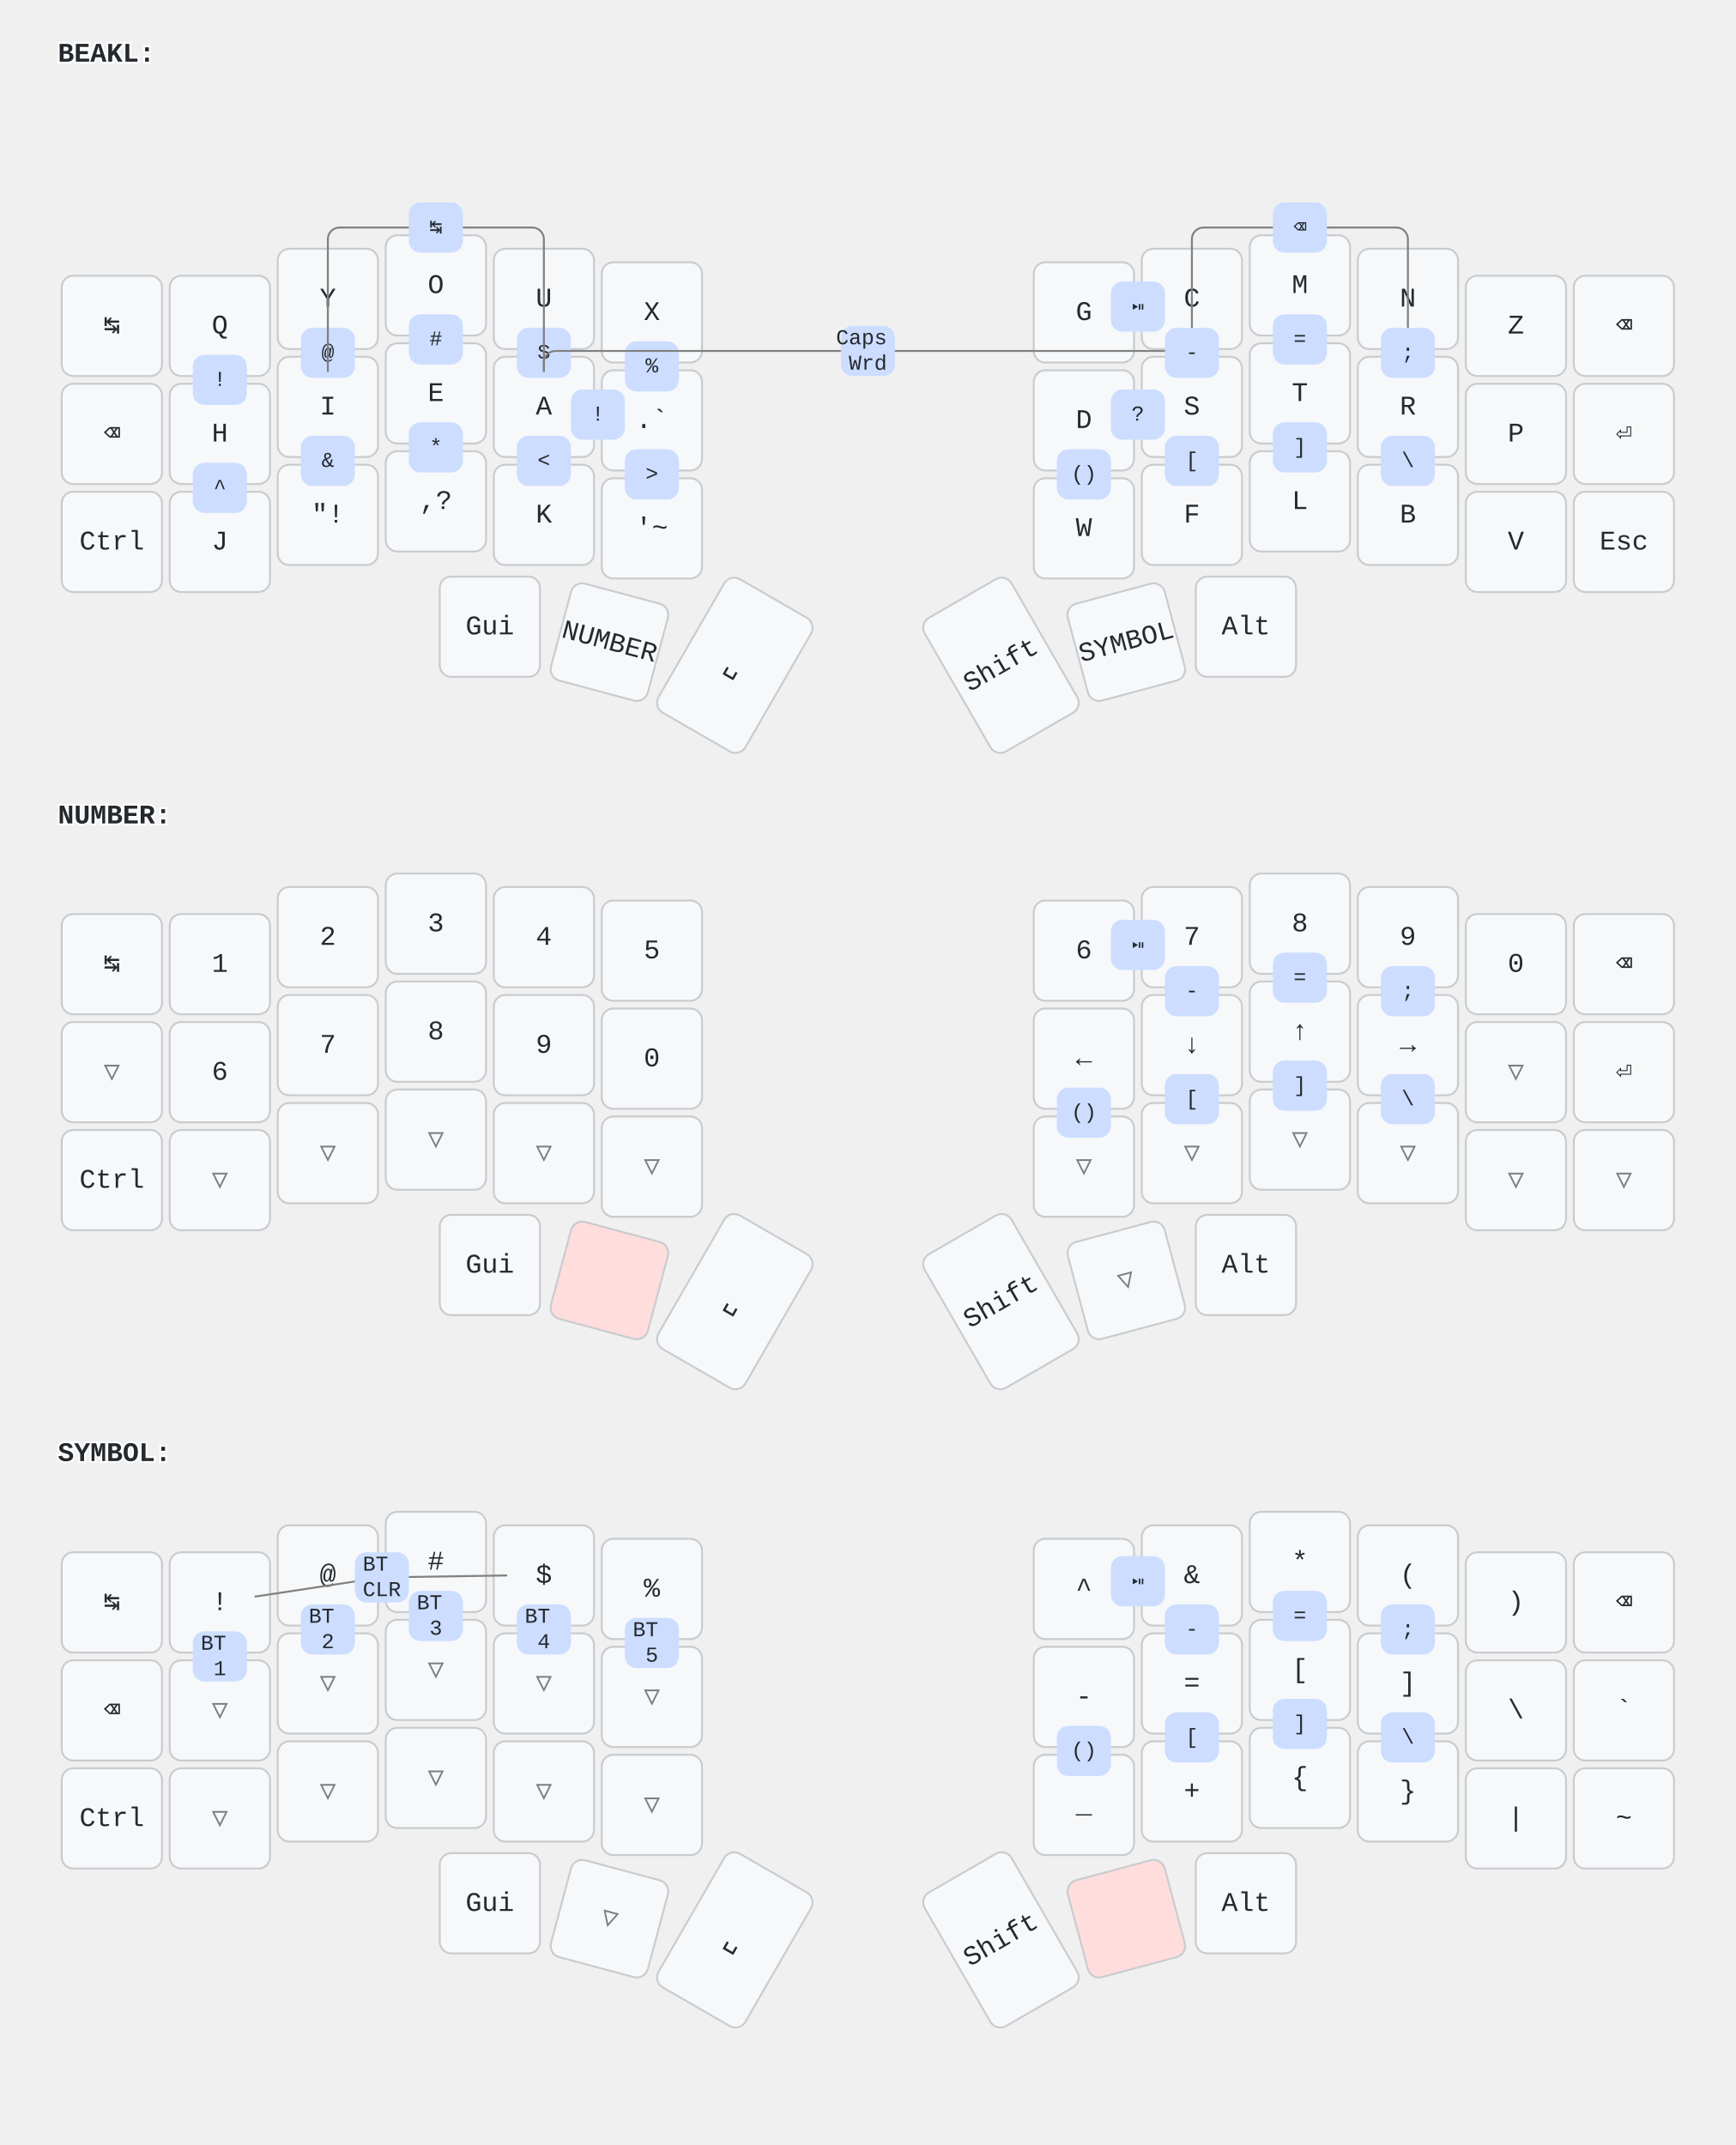
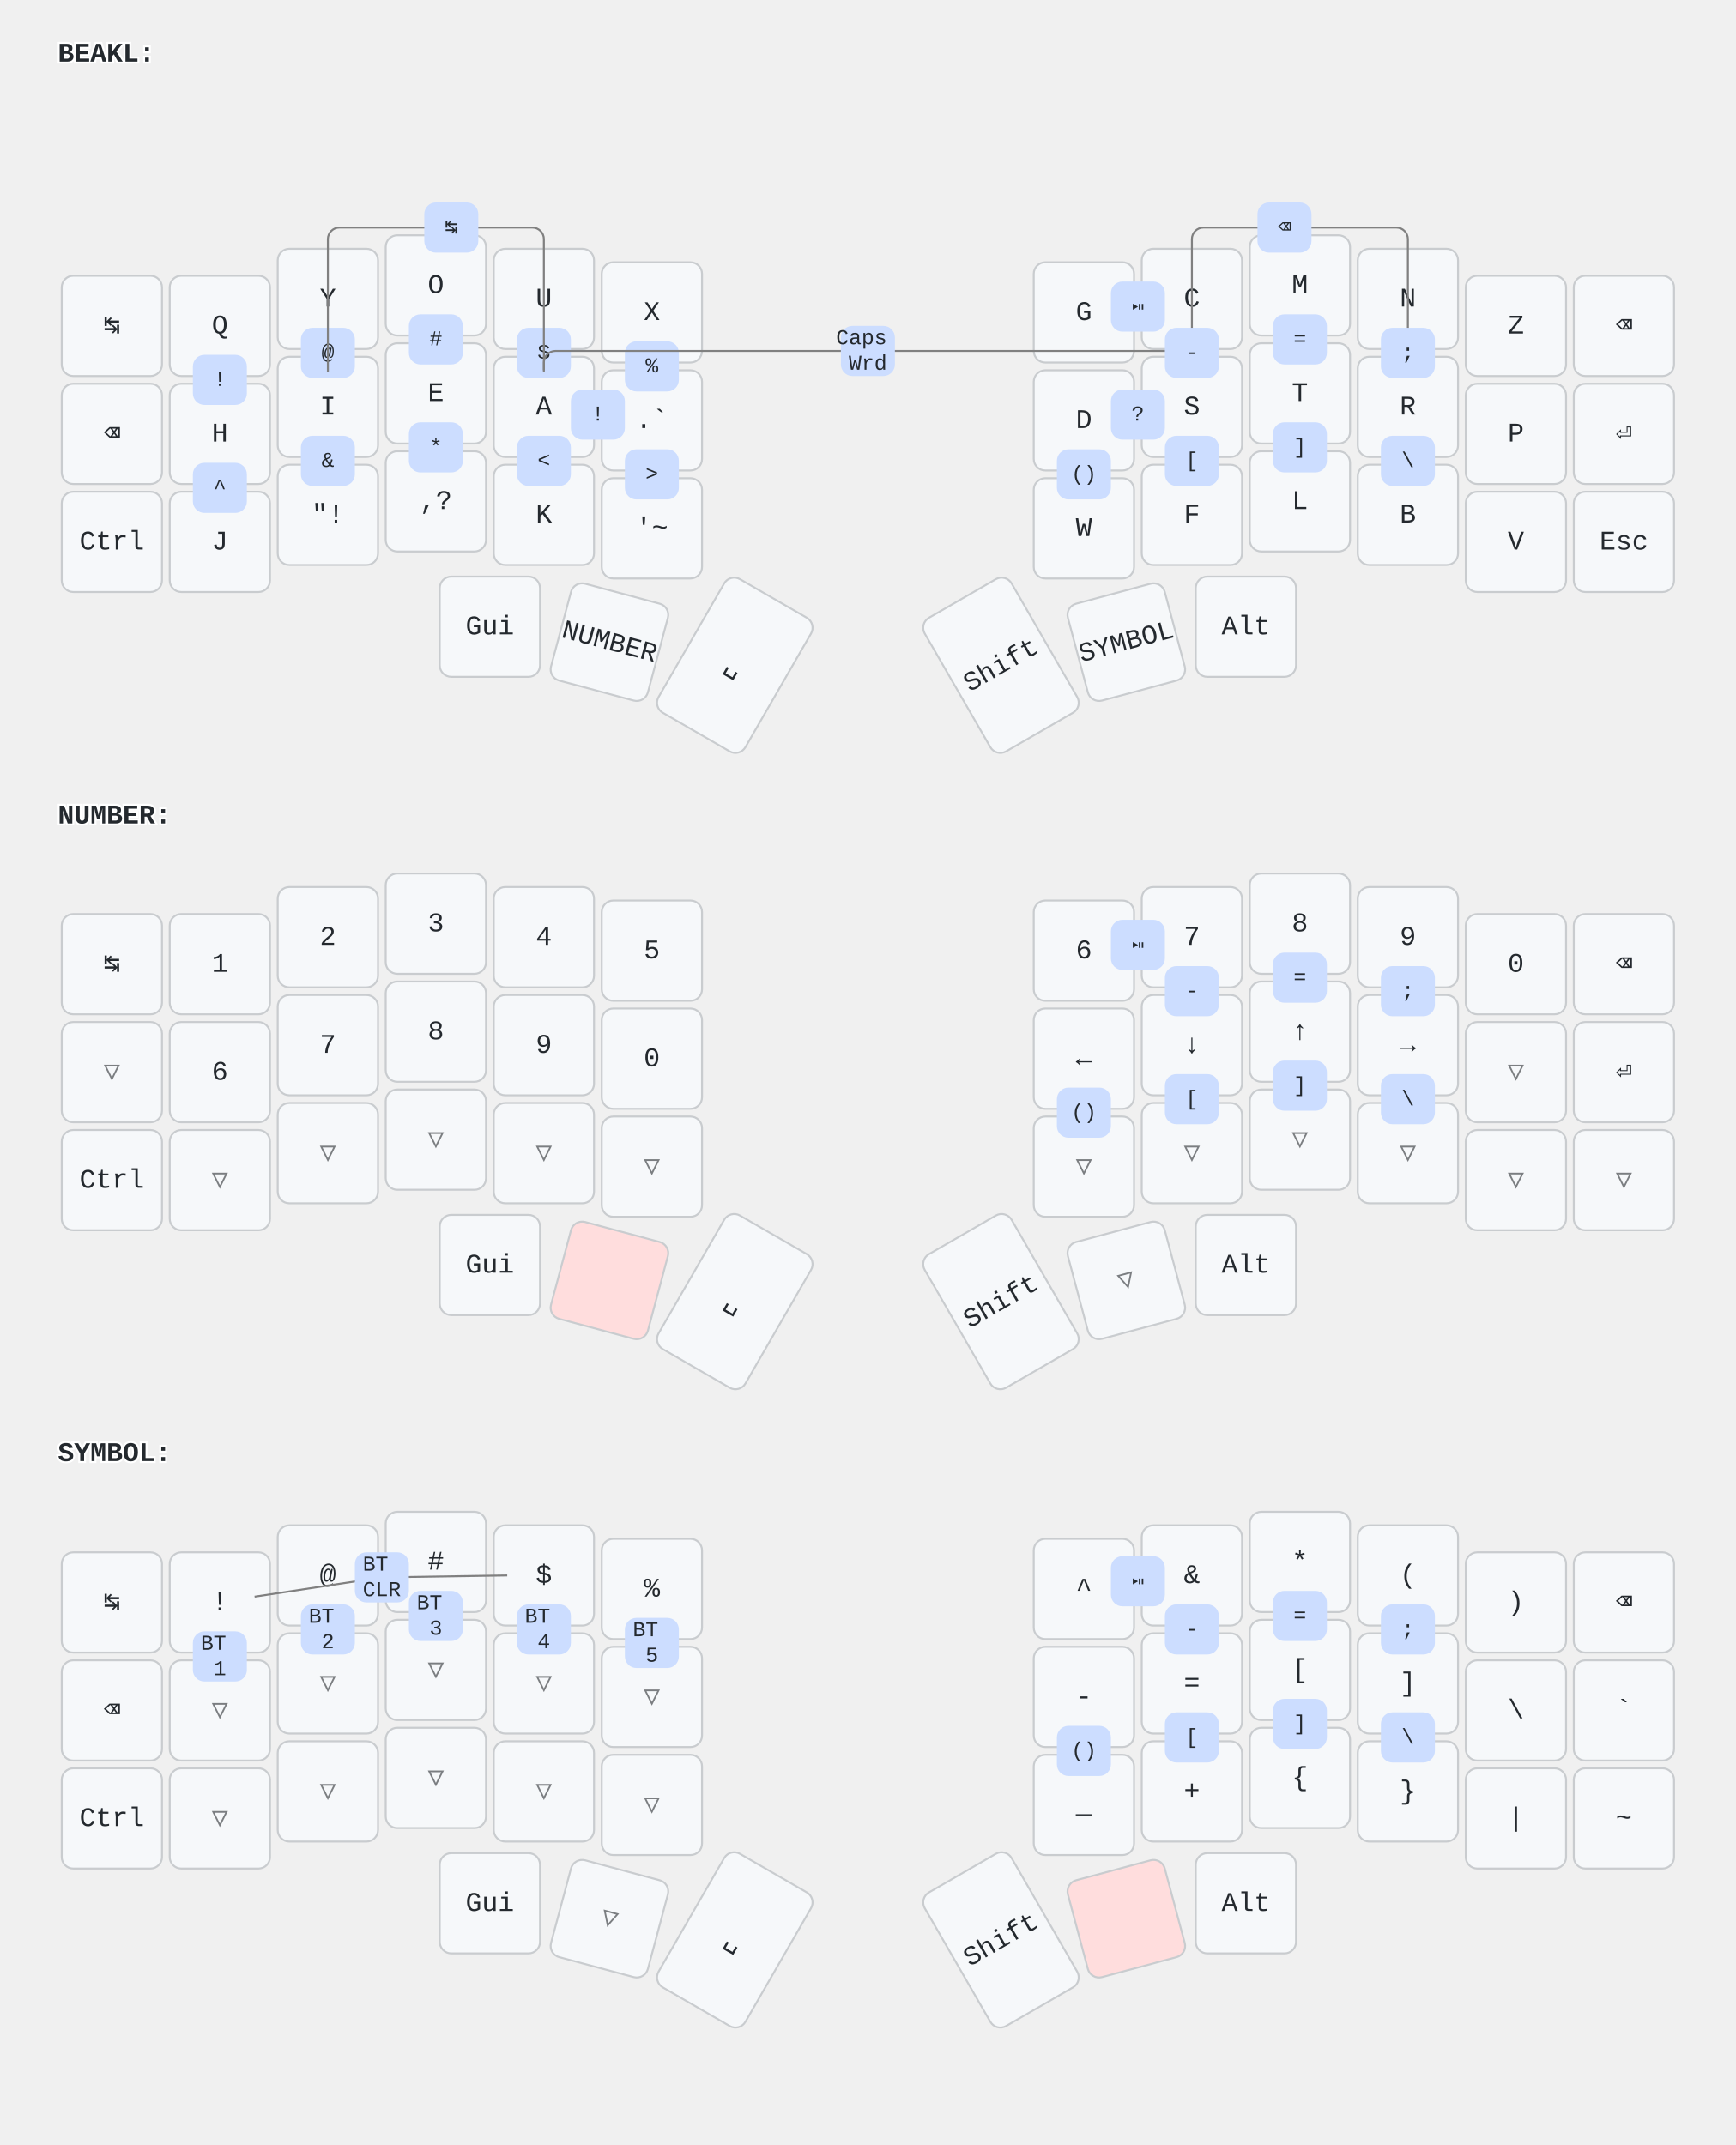
<svg xmlns="http://www.w3.org/2000/svg" width="900.0" height="1112.359" viewBox="0 0 900.0 1112.359" class="keymap">
  <style>/* inherit to force styles through use tags*/
svg path {
    fill: inherit;
}
/* font and background color specifications */
svg.keymap {
    font-family: SFMono-Regular,Consolas,Liberation Mono,Menlo,monospace;
    font-size: 14px;
    font-kerning: normal;
    text-rendering: optimizeLegibility;
    fill: #24292e;
}

/* default key styling */
rect.key {
    fill: #f6f8fa;
    stroke: #c9cccf;
    stroke-width: 1;
}

/* default key side styling, only used is draw_key_sides is set */
rect.side {
    filter: brightness(90%);
}

/* color accent for combo boxes */
rect.combo {
    fill: #cdf;
}

/* color accent for held keys */
rect.held, rect.combo.held {
    fill: #fdd;
}

/* color accent for ghost (optional) keys */
rect.ghost, rect.combo.ghost {
    stroke-dasharray: 4, 4;
    stroke-width: 2;
}

text {
    text-anchor: middle;
    dominant-baseline: middle;
}

/* styling for layer labels */
text.label {
    font-weight: bold;
    text-anchor: start;
    stroke: white;
    stroke-width: 2;
    paint-order: stroke;
}

/* styling for combo tap, and key hold/shifted label text */
text.combo, text.hold, text.shifted {
    font-size: 11px;
}

text.hold {
    text-anchor: middle;
    dominant-baseline: auto;
}

text.shifted {
    text-anchor: middle;
    dominant-baseline: hanging;
}

/* styling for hold/shifted label text in combo box */
text.combo.hold, text.combo.shifted {
    font-size: 8px;
}

/* lighter symbol for transparent keys */
text.trans {
    fill: #7b7e81;
}

/* styling for combo dendrons */
path.combo {
    stroke-width: 1;
    stroke: gray;
    fill: none;
}

/* Start Tabler Icons Cleanup */
/* cannot use height/width with glyphs */
.icon-tabler &gt; path {
    fill: inherit;
    stroke: inherit;
}
/* hide tabler's default box */
.icon-tabler &gt; path[stroke="none"][fill="none"] {
    visibility: collapse;
}
/* End Tabler Icons Cleanup */
</style>
  <g class="layer-BEAKL">
    <text x="30.0" y="28.0" class="label">BEAKL:</text>
    <g class="key keypos-0">
      <rect rx="6" ry="6" x="32" y="143" width="52" height="52" class="key" />
      <text x="58" y="169" class="key tap">↹</text>
    </g>
    <g class="key keypos-1">
      <rect rx="6" ry="6" x="88" y="143" width="52" height="52" class="key" />
      <text x="114" y="169" class="key tap">Q</text>
    </g>
    <g class="key keypos-2">
      <rect rx="6" ry="6" x="144" y="129" width="52" height="52" class="key" />
      <text x="170" y="155" class="key tap">Y</text>
    </g>
    <g class="key keypos-3">
      <rect rx="6" ry="6" x="200" y="122" width="52" height="52" class="key" />
      <text x="226" y="148" class="key tap">O</text>
    </g>
    <g class="key keypos-4">
      <rect rx="6" ry="6" x="256" y="129" width="52" height="52" class="key" />
      <text x="282" y="155" class="key tap">U</text>
    </g>
    <g class="key keypos-5">
      <rect rx="6" ry="6" x="312" y="136" width="52" height="52" class="key" />
      <text x="338" y="162" class="key tap">X</text>
    </g>
    <g class="key keypos-6">
      <rect rx="6" ry="6" x="536" y="136" width="52" height="52" class="key" />
      <text x="562" y="162" class="key tap">G</text>
    </g>
    <g class="key keypos-7">
      <rect rx="6" ry="6" x="592" y="129" width="52" height="52" class="key" />
      <text x="618" y="155" class="key tap">C</text>
    </g>
    <g class="key keypos-8">
      <rect rx="6" ry="6" x="648" y="122" width="52" height="52" class="key" />
      <text x="674" y="148" class="key tap">M</text>
    </g>
    <g class="key keypos-9">
      <rect rx="6" ry="6" x="704" y="129" width="52" height="52" class="key" />
      <text x="730" y="155" class="key tap">N</text>
    </g>
    <g class="key keypos-10">
      <rect rx="6" ry="6" x="760" y="143" width="52" height="52" class="key" />
      <text x="786" y="169" class="key tap">Z</text>
    </g>
    <g class="key keypos-11">
      <rect rx="6" ry="6" x="816" y="143" width="52" height="52" class="key" />
      <text x="842" y="169" class="key tap">⌫</text>
    </g>
    <g class="key keypos-12">
      <rect rx="6" ry="6" x="32" y="199" width="52" height="52" class="key" />
      <text x="58" y="225" class="key tap">⌫</text>
    </g>
    <g class="key keypos-13">
      <rect rx="6" ry="6" x="88" y="199" width="52" height="52" class="key" />
      <text x="114" y="225" class="key tap">H</text>
    </g>
    <g class="key keypos-14">
      <rect rx="6" ry="6" x="144" y="185" width="52" height="52" class="key" />
      <text x="170" y="211" class="key tap">I</text>
    </g>
    <g class="key keypos-15">
      <rect rx="6" ry="6" x="200" y="178" width="52" height="52" class="key" />
      <text x="226" y="204" class="key tap">E</text>
    </g>
    <g class="key keypos-16">
      <rect rx="6" ry="6" x="256" y="185" width="52" height="52" class="key" />
      <text x="282" y="211" class="key tap">A</text>
    </g>
    <g class="key keypos-17">
      <rect rx="6" ry="6" x="312" y="192" width="52" height="52" class="key" />
      <text x="338" y="218" class="key tap">.`</text>
    </g>
    <g class="key keypos-18">
      <rect rx="6" ry="6" x="536" y="192" width="52" height="52" class="key" />
      <text x="562" y="218" class="key tap">D</text>
    </g>
    <g class="key keypos-19">
      <rect rx="6" ry="6" x="592" y="185" width="52" height="52" class="key" />
      <text x="618" y="211" class="key tap">S</text>
    </g>
    <g class="key keypos-20">
      <rect rx="6" ry="6" x="648" y="178" width="52" height="52" class="key" />
      <text x="674" y="204" class="key tap">T</text>
    </g>
    <g class="key keypos-21">
      <rect rx="6" ry="6" x="704" y="185" width="52" height="52" class="key" />
      <text x="730" y="211" class="key tap">R</text>
    </g>
    <g class="key keypos-22">
      <rect rx="6" ry="6" x="760" y="199" width="52" height="52" class="key" />
      <text x="786" y="225" class="key tap">P</text>
    </g>
    <g class="key keypos-23">
      <rect rx="6" ry="6" x="816" y="199" width="52" height="52" class="key" />
      <text x="842" y="225" class="key tap">⏎</text>
    </g>
    <g class="key keypos-24">
      <rect rx="6" ry="6" x="32" y="255" width="52" height="52" class="key" />
      <text x="58" y="281" class="key tap">Ctrl</text>
    </g>
    <g class="key keypos-25">
      <rect rx="6" ry="6" x="88" y="255" width="52" height="52" class="key" />
      <text x="114" y="281" class="key tap">J</text>
    </g>
    <g class="key keypos-26">
      <rect rx="6" ry="6" x="144" y="241" width="52" height="52" class="key" />
      <text x="170" y="267" class="key tap">"!</text>
    </g>
    <g class="key keypos-27">
      <rect rx="6" ry="6" x="200" y="234" width="52" height="52" class="key" />
      <text x="226" y="260" class="key tap">,?</text>
    </g>
    <g class="key keypos-28">
      <rect rx="6" ry="6" x="256" y="241" width="52" height="52" class="key" />
      <text x="282" y="267" class="key tap">K</text>
    </g>
    <g class="key keypos-29">
      <rect rx="6" ry="6" x="312" y="248" width="52" height="52" class="key" />
      <text x="338" y="274" class="key tap">'~</text>
    </g>
    <g class="key keypos-30">
      <rect rx="6" ry="6" x="536" y="248" width="52" height="52" class="key" />
      <text x="562" y="274" class="key tap">W</text>
    </g>
    <g class="key keypos-31">
      <rect rx="6" ry="6" x="592" y="241" width="52" height="52" class="key" />
      <text x="618" y="267" class="key tap">F</text>
    </g>
    <g class="key keypos-32">
      <rect rx="6" ry="6" x="648" y="234" width="52" height="52" class="key" />
      <text x="674" y="260" class="key tap">L</text>
    </g>
    <g class="key keypos-33">
      <rect rx="6" ry="6" x="704" y="241" width="52" height="52" class="key" />
      <text x="730" y="267" class="key tap">B</text>
    </g>
    <g class="key keypos-34">
      <rect rx="6" ry="6" x="760" y="255" width="52" height="52" class="key" />
      <text x="786" y="281" class="key tap">V</text>
    </g>
    <g class="key keypos-35">
      <rect rx="6" ry="6" x="816" y="255" width="52" height="52" class="key" />
      <text x="842" y="281" class="key tap">Esc</text>
    </g>
    <g class="key keypos-36">
      <rect rx="6" ry="6" x="228" y="299" width="52" height="52" class="key" />
      <text x="254" y="325" class="key tap">Gui</text>
    </g>
    <g transform="rotate(15.0, 316, 333)" class="key keypos-37">
      <rect rx="6" ry="6" x="290" y="307" width="52" height="52" class="key" />
      <text x="316" y="333" class="key tap">NUMBER</text>
    </g>
    <g transform="rotate(30.0, 381, 345)" class="key keypos-38">
      <rect rx="6" ry="6" x="355" y="305" width="52" height="80" class="key" />
      <text x="381" y="345" class="key tap">␣</text>
    </g>
    <g transform="rotate(-30.0, 519, 345)" class="key keypos-39">
      <rect rx="6" ry="6" x="493" y="305" width="52" height="80" class="key" />
      <text x="519" y="345" class="key tap">Shift</text>
    </g>
    <g transform="rotate(-15.0, 584, 333)" class="key keypos-40">
      <rect rx="6" ry="6" x="558" y="307" width="52" height="52" class="key" />
      <text x="584" y="333" class="key tap">SYMBOL</text>
    </g>
    <g class="key keypos-41">
      <rect rx="6" ry="6" x="620" y="299" width="52" height="52" class="key" />
      <text x="646" y="325" class="key tap">Alt</text>
    </g>
    <g class="combo combopos-0">
      <rect rx="6" ry="6" x="100" y="184" width="28" height="26" class="combo" />
      <text x="114" y="197" class="combo tap">!</text>
    </g>
    <g class="combo combopos-1">
      <rect rx="6" ry="6" x="156" y="170" width="28" height="26" class="combo" />
      <text x="170" y="183" class="combo tap">@</text>
    </g>
    <g class="combo combopos-2">
      <rect rx="6" ry="6" x="212" y="163" width="28" height="26" class="combo" />
      <text x="226" y="176" class="combo tap">#</text>
    </g>
    <g class="combo combopos-3">
      <rect rx="6" ry="6" x="268" y="170" width="28" height="26" class="combo" />
      <text x="282" y="183" class="combo tap">$</text>
    </g>
    <g class="combo combopos-4">
      <rect rx="6" ry="6" x="324" y="177" width="28" height="26" class="combo" />
      <text x="338" y="190" class="combo tap">%</text>
    </g>
    <g class="combo combopos-5">
      <rect rx="6" ry="6" x="100" y="240" width="28" height="26" class="combo" />
      <text x="114" y="253" class="combo tap">^</text>
    </g>
    <g class="combo combopos-6">
      <rect rx="6" ry="6" x="156" y="226" width="28" height="26" class="combo" />
      <text x="170" y="239" class="combo tap">&amp;</text>
    </g>
    <g class="combo combopos-7">
      <rect rx="6" ry="6" x="212" y="219" width="28" height="26" class="combo" />
      <text x="226" y="232" class="combo tap">*</text>
    </g>
    <g class="combo combopos-8">
      <rect rx="6" ry="6" x="268" y="226" width="28" height="26" class="combo" />
      <text x="282" y="239" class="combo tap">&lt;</text>
    </g>
    <g class="combo combopos-9">
      <rect rx="6" ry="6" x="324" y="233" width="28" height="26" class="combo" />
      <text x="338" y="246" class="combo tap">&gt;</text>
    </g>
    <g class="combo combopos-10">
-       <path d="M226,118 h-50 a6.0,6.0 0 0 0 -6.0,6.0 v69" class="combo" />
-       <path d="M226,118 h50 a6.0,6.0 0 0 1 6.0,6.0 v69" class="combo" />
-       <rect rx="6" ry="6" x="212" y="105" width="28" height="26" class="combo" />
-       <text x="226" y="118" class="combo tap">↹</text>
+       <path d="M234,118 h-58 a6.0,6.0 0 0 0 -6.0,6.0 v69" class="combo" />
+       <path d="M234,118 h42 a6.0,6.0 0 0 1 6.0,6.0 v69" class="combo" />
+       <rect rx="6" ry="6" x="220" y="105" width="28" height="26" class="combo" />
+       <text x="234" y="118" class="combo tap">↹</text>
    </g>
    <g class="combo combopos-11">
-       <path d="M674,118 h-50 a6.0,6.0 0 0 0 -6.0,6.0 v69" class="combo" />
-       <path d="M674,118 h50 a6.0,6.0 0 0 1 6.0,6.0 v69" class="combo" />
-       <rect rx="6" ry="6" x="660" y="105" width="28" height="26" class="combo" />
-       <text x="674" y="118" class="combo tap">⌫</text>
+       <path d="M666,118 h-42 a6.0,6.0 0 0 0 -6.0,6.0 v69" class="combo" />
+       <path d="M666,118 h58 a6.0,6.0 0 0 1 6.0,6.0 v69" class="combo" />
+       <rect rx="6" ry="6" x="652" y="105" width="28" height="26" class="combo" />
+       <text x="666" y="118" class="combo tap">⌫</text>
    </g>
    <g class="combo combopos-12">
      <path d="M450,182 h-162 a6.0,6.0 0 0 0 -6.0,6.0 v4" class="combo" />
      <path d="M450,182 h162 a6.0,6.0 0 0 1 6.0,6.0 v4" class="combo" />
      <rect rx="6" ry="6" x="436" y="169" width="28" height="26" class="combo" />
      <text x="450" y="182" class="combo tap">
        <tspan x="450.0" dy="-0.6em">Caps</tspan>
        <tspan x="450.0" dy="1.2em">Wrd</tspan>
      </text>
    </g>
    <g class="combo combopos-13">
      <rect rx="6" ry="6" x="296" y="202" width="28" height="26" class="combo" />
      <text x="310" y="215" class="combo tap">!</text>
    </g>
    <g class="combo combopos-14">
      <rect rx="6" ry="6" x="576" y="202" width="28" height="26" class="combo" />
      <text x="590" y="215" class="combo tap">?</text>
    </g>
    <g class="combo combopos-15">
      <rect rx="6" ry="6" x="604" y="170" width="28" height="26" class="combo" />
      <text x="618" y="183" class="combo tap">-</text>
    </g>
    <g class="combo combopos-16">
      <rect rx="6" ry="6" x="660" y="163" width="28" height="26" class="combo" />
      <text x="674" y="176" class="combo tap">=</text>
    </g>
    <g class="combo combopos-17">
      <rect rx="6" ry="6" x="716" y="170" width="28" height="26" class="combo" />
      <text x="730" y="183" class="combo tap">;</text>
    </g>
    <g class="combo combopos-18">
      <rect rx="6" ry="6" x="604" y="226" width="28" height="26" class="combo" />
      <text x="618" y="239" class="combo tap">[</text>
    </g>
    <g class="combo combopos-19">
      <rect rx="6" ry="6" x="660" y="219" width="28" height="26" class="combo" />
      <text x="674" y="232" class="combo tap">]</text>
    </g>
    <g class="combo combopos-20">
      <rect rx="6" ry="6" x="716" y="226" width="28" height="26" class="combo" />
      <text x="730" y="239" class="combo tap">\</text>
    </g>
    <g class="combo combopos-21">
      <rect rx="6" ry="6" x="548" y="233" width="28" height="26" class="combo" />
      <text x="562" y="246" class="combo tap">()</text>
    </g>
    <g class="combo combopos-22">
      <rect rx="6" ry="6" x="576" y="146" width="28" height="26" class="combo" />
      <text x="590" y="159" class="combo tap">⏯</text>
    </g>
  </g>
  <g class="layer-NUMBER">
    <text x="30.0" y="423.053" class="label">NUMBER:</text>
    <g class="key keypos-0">
      <rect rx="6" ry="6" x="32" y="474" width="52" height="52" class="key" />
      <text x="58" y="500" class="key tap">↹</text>
    </g>
    <g class="key keypos-1">
      <rect rx="6" ry="6" x="88" y="474" width="52" height="52" class="key" />
      <text x="114" y="500" class="key tap">1</text>
    </g>
    <g class="key keypos-2">
      <rect rx="6" ry="6" x="144" y="460" width="52" height="52" class="key" />
      <text x="170" y="486" class="key tap">2</text>
    </g>
    <g class="key keypos-3">
      <rect rx="6" ry="6" x="200" y="453" width="52" height="52" class="key" />
      <text x="226" y="479" class="key tap">3</text>
    </g>
    <g class="key keypos-4">
      <rect rx="6" ry="6" x="256" y="460" width="52" height="52" class="key" />
      <text x="282" y="486" class="key tap">4</text>
    </g>
    <g class="key keypos-5">
      <rect rx="6" ry="6" x="312" y="467" width="52" height="52" class="key" />
      <text x="338" y="493" class="key tap">5</text>
    </g>
    <g class="key keypos-6">
      <rect rx="6" ry="6" x="536" y="467" width="52" height="52" class="key" />
      <text x="562" y="493" class="key tap">6</text>
    </g>
    <g class="key keypos-7">
      <rect rx="6" ry="6" x="592" y="460" width="52" height="52" class="key" />
      <text x="618" y="486" class="key tap">7</text>
    </g>
    <g class="key keypos-8">
      <rect rx="6" ry="6" x="648" y="453" width="52" height="52" class="key" />
      <text x="674" y="479" class="key tap">8</text>
    </g>
    <g class="key keypos-9">
      <rect rx="6" ry="6" x="704" y="460" width="52" height="52" class="key" />
      <text x="730" y="486" class="key tap">9</text>
    </g>
    <g class="key keypos-10">
      <rect rx="6" ry="6" x="760" y="474" width="52" height="52" class="key" />
      <text x="786" y="500" class="key tap">0</text>
    </g>
    <g class="key keypos-11">
      <rect rx="6" ry="6" x="816" y="474" width="52" height="52" class="key" />
      <text x="842" y="500" class="key tap">⌫</text>
    </g>
    <g class="key trans keypos-12">
      <rect rx="6" ry="6" x="32" y="530" width="52" height="52" class="key trans" />
      <text x="58" y="556" class="key trans tap">▽</text>
    </g>
    <g class="key keypos-13">
      <rect rx="6" ry="6" x="88" y="530" width="52" height="52" class="key" />
      <text x="114" y="556" class="key tap">6</text>
    </g>
    <g class="key keypos-14">
      <rect rx="6" ry="6" x="144" y="516" width="52" height="52" class="key" />
      <text x="170" y="542" class="key tap">7</text>
    </g>
    <g class="key keypos-15">
      <rect rx="6" ry="6" x="200" y="509" width="52" height="52" class="key" />
      <text x="226" y="535" class="key tap">8</text>
    </g>
    <g class="key keypos-16">
      <rect rx="6" ry="6" x="256" y="516" width="52" height="52" class="key" />
      <text x="282" y="542" class="key tap">9</text>
    </g>
    <g class="key keypos-17">
      <rect rx="6" ry="6" x="312" y="523" width="52" height="52" class="key" />
      <text x="338" y="549" class="key tap">0</text>
    </g>
    <g class="key keypos-18">
      <rect rx="6" ry="6" x="536" y="523" width="52" height="52" class="key" />
      <text x="562" y="549" class="key tap">←</text>
    </g>
    <g class="key keypos-19">
      <rect rx="6" ry="6" x="592" y="516" width="52" height="52" class="key" />
      <text x="618" y="542" class="key tap">↓</text>
    </g>
    <g class="key keypos-20">
      <rect rx="6" ry="6" x="648" y="509" width="52" height="52" class="key" />
      <text x="674" y="535" class="key tap">↑</text>
    </g>
    <g class="key keypos-21">
      <rect rx="6" ry="6" x="704" y="516" width="52" height="52" class="key" />
      <text x="730" y="542" class="key tap">→</text>
    </g>
    <g class="key trans keypos-22">
      <rect rx="6" ry="6" x="760" y="530" width="52" height="52" class="key trans" />
      <text x="786" y="556" class="key trans tap">▽</text>
    </g>
    <g class="key keypos-23">
      <rect rx="6" ry="6" x="816" y="530" width="52" height="52" class="key" />
      <text x="842" y="556" class="key tap">⏎</text>
    </g>
    <g class="key keypos-24">
      <rect rx="6" ry="6" x="32" y="586" width="52" height="52" class="key" />
      <text x="58" y="612" class="key tap">Ctrl</text>
    </g>
    <g class="key trans keypos-25">
      <rect rx="6" ry="6" x="88" y="586" width="52" height="52" class="key trans" />
      <text x="114" y="612" class="key trans tap">▽</text>
    </g>
    <g class="key trans keypos-26">
      <rect rx="6" ry="6" x="144" y="572" width="52" height="52" class="key trans" />
      <text x="170" y="598" class="key trans tap">▽</text>
    </g>
    <g class="key trans keypos-27">
      <rect rx="6" ry="6" x="200" y="565" width="52" height="52" class="key trans" />
      <text x="226" y="591" class="key trans tap">▽</text>
    </g>
    <g class="key trans keypos-28">
      <rect rx="6" ry="6" x="256" y="572" width="52" height="52" class="key trans" />
      <text x="282" y="598" class="key trans tap">▽</text>
    </g>
    <g class="key trans keypos-29">
      <rect rx="6" ry="6" x="312" y="579" width="52" height="52" class="key trans" />
      <text x="338" y="605" class="key trans tap">▽</text>
    </g>
    <g class="key trans keypos-30">
      <rect rx="6" ry="6" x="536" y="579" width="52" height="52" class="key trans" />
      <text x="562" y="605" class="key trans tap">▽</text>
    </g>
    <g class="key trans keypos-31">
      <rect rx="6" ry="6" x="592" y="572" width="52" height="52" class="key trans" />
      <text x="618" y="598" class="key trans tap">▽</text>
    </g>
    <g class="key trans keypos-32">
      <rect rx="6" ry="6" x="648" y="565" width="52" height="52" class="key trans" />
      <text x="674" y="591" class="key trans tap">▽</text>
    </g>
    <g class="key trans keypos-33">
      <rect rx="6" ry="6" x="704" y="572" width="52" height="52" class="key trans" />
      <text x="730" y="598" class="key trans tap">▽</text>
    </g>
    <g class="key trans keypos-34">
      <rect rx="6" ry="6" x="760" y="586" width="52" height="52" class="key trans" />
      <text x="786" y="612" class="key trans tap">▽</text>
    </g>
    <g class="key trans keypos-35">
      <rect rx="6" ry="6" x="816" y="586" width="52" height="52" class="key trans" />
      <text x="842" y="612" class="key trans tap">▽</text>
    </g>
    <g class="key keypos-36">
      <rect rx="6" ry="6" x="228" y="630" width="52" height="52" class="key" />
      <text x="254" y="656" class="key tap">Gui</text>
    </g>
    <g transform="rotate(15.0, 316, 664)" class="key held keypos-37">
      <rect rx="6" ry="6" x="290" y="638" width="52" height="52" class="key held" />
    </g>
    <g transform="rotate(30.0, 381, 675)" class="key keypos-38">
      <rect rx="6" ry="6" x="355" y="635" width="52" height="80" class="key" />
      <text x="381" y="675" class="key tap">␣</text>
    </g>
    <g transform="rotate(-30.0, 519, 675)" class="key keypos-39">
      <rect rx="6" ry="6" x="493" y="635" width="52" height="80" class="key" />
      <text x="519" y="675" class="key tap">Shift</text>
    </g>
    <g transform="rotate(-15.0, 584, 664)" class="key trans keypos-40">
      <rect rx="6" ry="6" x="558" y="638" width="52" height="52" class="key trans" />
      <text x="584" y="664" class="key trans tap">▽</text>
    </g>
    <g class="key keypos-41">
      <rect rx="6" ry="6" x="620" y="630" width="52" height="52" class="key" />
      <text x="646" y="656" class="key tap">Alt</text>
    </g>
    <g class="combo combopos-0">
      <rect rx="6" ry="6" x="604" y="501" width="28" height="26" class="combo" />
      <text x="618" y="514" class="combo tap">-</text>
    </g>
    <g class="combo combopos-1">
      <rect rx="6" ry="6" x="660" y="494" width="28" height="26" class="combo" />
      <text x="674" y="507" class="combo tap">=</text>
    </g>
    <g class="combo combopos-2">
      <rect rx="6" ry="6" x="716" y="501" width="28" height="26" class="combo" />
      <text x="730" y="514" class="combo tap">;</text>
    </g>
    <g class="combo combopos-3">
      <rect rx="6" ry="6" x="604" y="557" width="28" height="26" class="combo" />
      <text x="618" y="570" class="combo tap">[</text>
    </g>
    <g class="combo combopos-4">
      <rect rx="6" ry="6" x="660" y="550" width="28" height="26" class="combo" />
      <text x="674" y="563" class="combo tap">]</text>
    </g>
    <g class="combo combopos-5">
      <rect rx="6" ry="6" x="716" y="557" width="28" height="26" class="combo" />
      <text x="730" y="570" class="combo tap">\</text>
    </g>
    <g class="combo combopos-6">
      <rect rx="6" ry="6" x="548" y="564" width="28" height="26" class="combo" />
      <text x="562" y="577" class="combo tap">()</text>
    </g>
    <g class="combo combopos-7">
      <rect rx="6" ry="6" x="576" y="477" width="28" height="26" class="combo" />
      <text x="590" y="490" class="combo tap">⏯</text>
    </g>
  </g>
  <g class="layer-SYMBOL">
    <text x="30.0" y="753.706" class="label">SYMBOL:</text>
    <g class="key keypos-0">
      <rect rx="6" ry="6" x="32" y="805" width="52" height="52" class="key" />
      <text x="58" y="831" class="key tap">↹</text>
    </g>
    <g class="key keypos-1">
      <rect rx="6" ry="6" x="88" y="805" width="52" height="52" class="key" />
      <text x="114" y="831" class="key tap">!</text>
    </g>
    <g class="key keypos-2">
      <rect rx="6" ry="6" x="144" y="791" width="52" height="52" class="key" />
      <text x="170" y="817" class="key tap">@</text>
    </g>
    <g class="key keypos-3">
      <rect rx="6" ry="6" x="200" y="784" width="52" height="52" class="key" />
      <text x="226" y="810" class="key tap">#</text>
    </g>
    <g class="key keypos-4">
      <rect rx="6" ry="6" x="256" y="791" width="52" height="52" class="key" />
      <text x="282" y="817" class="key tap">$</text>
    </g>
    <g class="key keypos-5">
      <rect rx="6" ry="6" x="312" y="798" width="52" height="52" class="key" />
      <text x="338" y="824" class="key tap">%</text>
    </g>
    <g class="key keypos-6">
      <rect rx="6" ry="6" x="536" y="798" width="52" height="52" class="key" />
      <text x="562" y="824" class="key tap">^</text>
    </g>
    <g class="key keypos-7">
      <rect rx="6" ry="6" x="592" y="791" width="52" height="52" class="key" />
      <text x="618" y="817" class="key tap">&amp;</text>
    </g>
    <g class="key keypos-8">
      <rect rx="6" ry="6" x="648" y="784" width="52" height="52" class="key" />
      <text x="674" y="810" class="key tap">*</text>
    </g>
    <g class="key keypos-9">
      <rect rx="6" ry="6" x="704" y="791" width="52" height="52" class="key" />
      <text x="730" y="817" class="key tap">(</text>
    </g>
    <g class="key keypos-10">
      <rect rx="6" ry="6" x="760" y="805" width="52" height="52" class="key" />
      <text x="786" y="831" class="key tap">)</text>
    </g>
    <g class="key keypos-11">
      <rect rx="6" ry="6" x="816" y="805" width="52" height="52" class="key" />
      <text x="842" y="831" class="key tap">⌫</text>
    </g>
    <g class="key keypos-12">
      <rect rx="6" ry="6" x="32" y="861" width="52" height="52" class="key" />
      <text x="58" y="887" class="key tap">⌫</text>
    </g>
    <g class="key trans keypos-13">
      <rect rx="6" ry="6" x="88" y="861" width="52" height="52" class="key trans" />
      <text x="114" y="887" class="key trans tap">▽</text>
    </g>
    <g class="key trans keypos-14">
      <rect rx="6" ry="6" x="144" y="847" width="52" height="52" class="key trans" />
      <text x="170" y="873" class="key trans tap">▽</text>
    </g>
    <g class="key trans keypos-15">
      <rect rx="6" ry="6" x="200" y="840" width="52" height="52" class="key trans" />
      <text x="226" y="866" class="key trans tap">▽</text>
    </g>
    <g class="key trans keypos-16">
      <rect rx="6" ry="6" x="256" y="847" width="52" height="52" class="key trans" />
      <text x="282" y="873" class="key trans tap">▽</text>
    </g>
    <g class="key trans keypos-17">
      <rect rx="6" ry="6" x="312" y="854" width="52" height="52" class="key trans" />
      <text x="338" y="880" class="key trans tap">▽</text>
    </g>
    <g class="key keypos-18">
      <rect rx="6" ry="6" x="536" y="854" width="52" height="52" class="key" />
      <text x="562" y="880" class="key tap">-</text>
    </g>
    <g class="key keypos-19">
      <rect rx="6" ry="6" x="592" y="847" width="52" height="52" class="key" />
      <text x="618" y="873" class="key tap">=</text>
    </g>
    <g class="key keypos-20">
      <rect rx="6" ry="6" x="648" y="840" width="52" height="52" class="key" />
      <text x="674" y="866" class="key tap">[</text>
    </g>
    <g class="key keypos-21">
      <rect rx="6" ry="6" x="704" y="847" width="52" height="52" class="key" />
      <text x="730" y="873" class="key tap">]</text>
    </g>
    <g class="key keypos-22">
      <rect rx="6" ry="6" x="760" y="861" width="52" height="52" class="key" />
      <text x="786" y="887" class="key tap">\</text>
    </g>
    <g class="key keypos-23">
      <rect rx="6" ry="6" x="816" y="861" width="52" height="52" class="key" />
      <text x="842" y="887" class="key tap">`</text>
    </g>
    <g class="key keypos-24">
      <rect rx="6" ry="6" x="32" y="917" width="52" height="52" class="key" />
      <text x="58" y="943" class="key tap">Ctrl</text>
    </g>
    <g class="key trans keypos-25">
      <rect rx="6" ry="6" x="88" y="917" width="52" height="52" class="key trans" />
      <text x="114" y="943" class="key trans tap">▽</text>
    </g>
    <g class="key trans keypos-26">
      <rect rx="6" ry="6" x="144" y="903" width="52" height="52" class="key trans" />
      <text x="170" y="929" class="key trans tap">▽</text>
    </g>
    <g class="key trans keypos-27">
      <rect rx="6" ry="6" x="200" y="896" width="52" height="52" class="key trans" />
      <text x="226" y="922" class="key trans tap">▽</text>
    </g>
    <g class="key trans keypos-28">
      <rect rx="6" ry="6" x="256" y="903" width="52" height="52" class="key trans" />
      <text x="282" y="929" class="key trans tap">▽</text>
    </g>
    <g class="key trans keypos-29">
      <rect rx="6" ry="6" x="312" y="910" width="52" height="52" class="key trans" />
      <text x="338" y="936" class="key trans tap">▽</text>
    </g>
    <g class="key keypos-30">
      <rect rx="6" ry="6" x="536" y="910" width="52" height="52" class="key" />
      <text x="562" y="936" class="key tap">_</text>
    </g>
    <g class="key keypos-31">
      <rect rx="6" ry="6" x="592" y="903" width="52" height="52" class="key" />
      <text x="618" y="929" class="key tap">+</text>
    </g>
    <g class="key keypos-32">
      <rect rx="6" ry="6" x="648" y="896" width="52" height="52" class="key" />
      <text x="674" y="922" class="key tap">{</text>
    </g>
    <g class="key keypos-33">
      <rect rx="6" ry="6" x="704" y="903" width="52" height="52" class="key" />
      <text x="730" y="929" class="key tap">}</text>
    </g>
    <g class="key keypos-34">
      <rect rx="6" ry="6" x="760" y="917" width="52" height="52" class="key" />
      <text x="786" y="943" class="key tap">|</text>
    </g>
    <g class="key keypos-35">
      <rect rx="6" ry="6" x="816" y="917" width="52" height="52" class="key" />
      <text x="842" y="943" class="key tap">~</text>
    </g>
    <g class="key keypos-36">
      <rect rx="6" ry="6" x="228" y="961" width="52" height="52" class="key" />
      <text x="254" y="987" class="key tap">Gui</text>
    </g>
    <g transform="rotate(15.0, 316, 995)" class="key trans keypos-37">
      <rect rx="6" ry="6" x="290" y="969" width="52" height="52" class="key trans" />
      <text x="316" y="995" class="key trans tap">▽</text>
    </g>
    <g transform="rotate(30.0, 381, 1006)" class="key keypos-38">
      <rect rx="6" ry="6" x="355" y="966" width="52" height="80" class="key" />
      <text x="381" y="1006" class="key tap">␣</text>
    </g>
    <g transform="rotate(-30.0, 519, 1006)" class="key keypos-39">
      <rect rx="6" ry="6" x="493" y="966" width="52" height="80" class="key" />
      <text x="519" y="1006" class="key tap">Shift</text>
    </g>
    <g transform="rotate(-15.0, 584, 995)" class="key held keypos-40">
      <rect rx="6" ry="6" x="558" y="969" width="52" height="52" class="key held" />
    </g>
    <g class="key keypos-41">
      <rect rx="6" ry="6" x="620" y="961" width="52" height="52" class="key" />
      <text x="646" y="987" class="key tap">Alt</text>
    </g>
    <g class="combo combopos-0">
      <rect rx="6" ry="6" x="604" y="832" width="28" height="26" class="combo" />
      <text x="618" y="845" class="combo tap">-</text>
    </g>
    <g class="combo combopos-1">
      <rect rx="6" ry="6" x="660" y="825" width="28" height="26" class="combo" />
      <text x="674" y="838" class="combo tap">=</text>
    </g>
    <g class="combo combopos-2">
      <rect rx="6" ry="6" x="716" y="832" width="28" height="26" class="combo" />
      <text x="730" y="845" class="combo tap">;</text>
    </g>
    <g class="combo combopos-3">
      <rect rx="6" ry="6" x="604" y="888" width="28" height="26" class="combo" />
      <text x="618" y="901" class="combo tap">[</text>
    </g>
    <g class="combo combopos-4">
      <rect rx="6" ry="6" x="660" y="881" width="28" height="26" class="combo" />
      <text x="674" y="894" class="combo tap">]</text>
    </g>
    <g class="combo combopos-5">
      <rect rx="6" ry="6" x="716" y="888" width="28" height="26" class="combo" />
      <text x="730" y="901" class="combo tap">\</text>
    </g>
    <g class="combo combopos-6">
      <rect rx="6" ry="6" x="548" y="895" width="28" height="26" class="combo" />
      <text x="562" y="908" class="combo tap">()</text>
    </g>
    <g class="combo combopos-7">
      <path d="M198,818 l-66,10" class="combo" />
      <path d="M198,818 l65,-1" class="combo" />
      <rect rx="6" ry="6" x="184" y="805" width="28" height="26" class="combo" />
      <text x="198" y="818" class="combo tap">
        <tspan x="198.0" dy="-0.6em">BT</tspan>
        <tspan x="198.0" dy="1.2em">CLR</tspan>
      </text>
    </g>
    <g class="combo combopos-8">
      <rect rx="6" ry="6" x="100" y="846" width="28" height="26" class="combo" />
      <text x="114" y="859" class="combo tap">
        <tspan x="114.0" dy="-0.6em">BT</tspan>
        <tspan x="114.0" dy="1.2em">1</tspan>
      </text>
    </g>
    <g class="combo combopos-9">
      <rect rx="6" ry="6" x="156" y="832" width="28" height="26" class="combo" />
      <text x="170" y="845" class="combo tap">
        <tspan x="170.0" dy="-0.6em">BT</tspan>
        <tspan x="170.0" dy="1.2em">2</tspan>
      </text>
    </g>
    <g class="combo combopos-10">
      <rect rx="6" ry="6" x="212" y="825" width="28" height="26" class="combo" />
      <text x="226" y="838" class="combo tap">
        <tspan x="226.0" dy="-0.6em">BT</tspan>
        <tspan x="226.0" dy="1.2em">3</tspan>
      </text>
    </g>
    <g class="combo combopos-11">
      <rect rx="6" ry="6" x="268" y="832" width="28" height="26" class="combo" />
      <text x="282" y="845" class="combo tap">
        <tspan x="282.0" dy="-0.6em">BT</tspan>
        <tspan x="282.0" dy="1.2em">4</tspan>
      </text>
    </g>
    <g class="combo combopos-12">
      <rect rx="6" ry="6" x="324" y="839" width="28" height="26" class="combo" />
      <text x="338" y="852" class="combo tap">
        <tspan x="338.0" dy="-0.6em">BT</tspan>
        <tspan x="338.0" dy="1.2em">5</tspan>
      </text>
    </g>
    <g class="combo combopos-13">
      <rect rx="6" ry="6" x="576" y="807" width="28" height="26" class="combo" />
      <text x="590" y="820" class="combo tap">⏯</text>
    </g>
  </g>
</svg>
